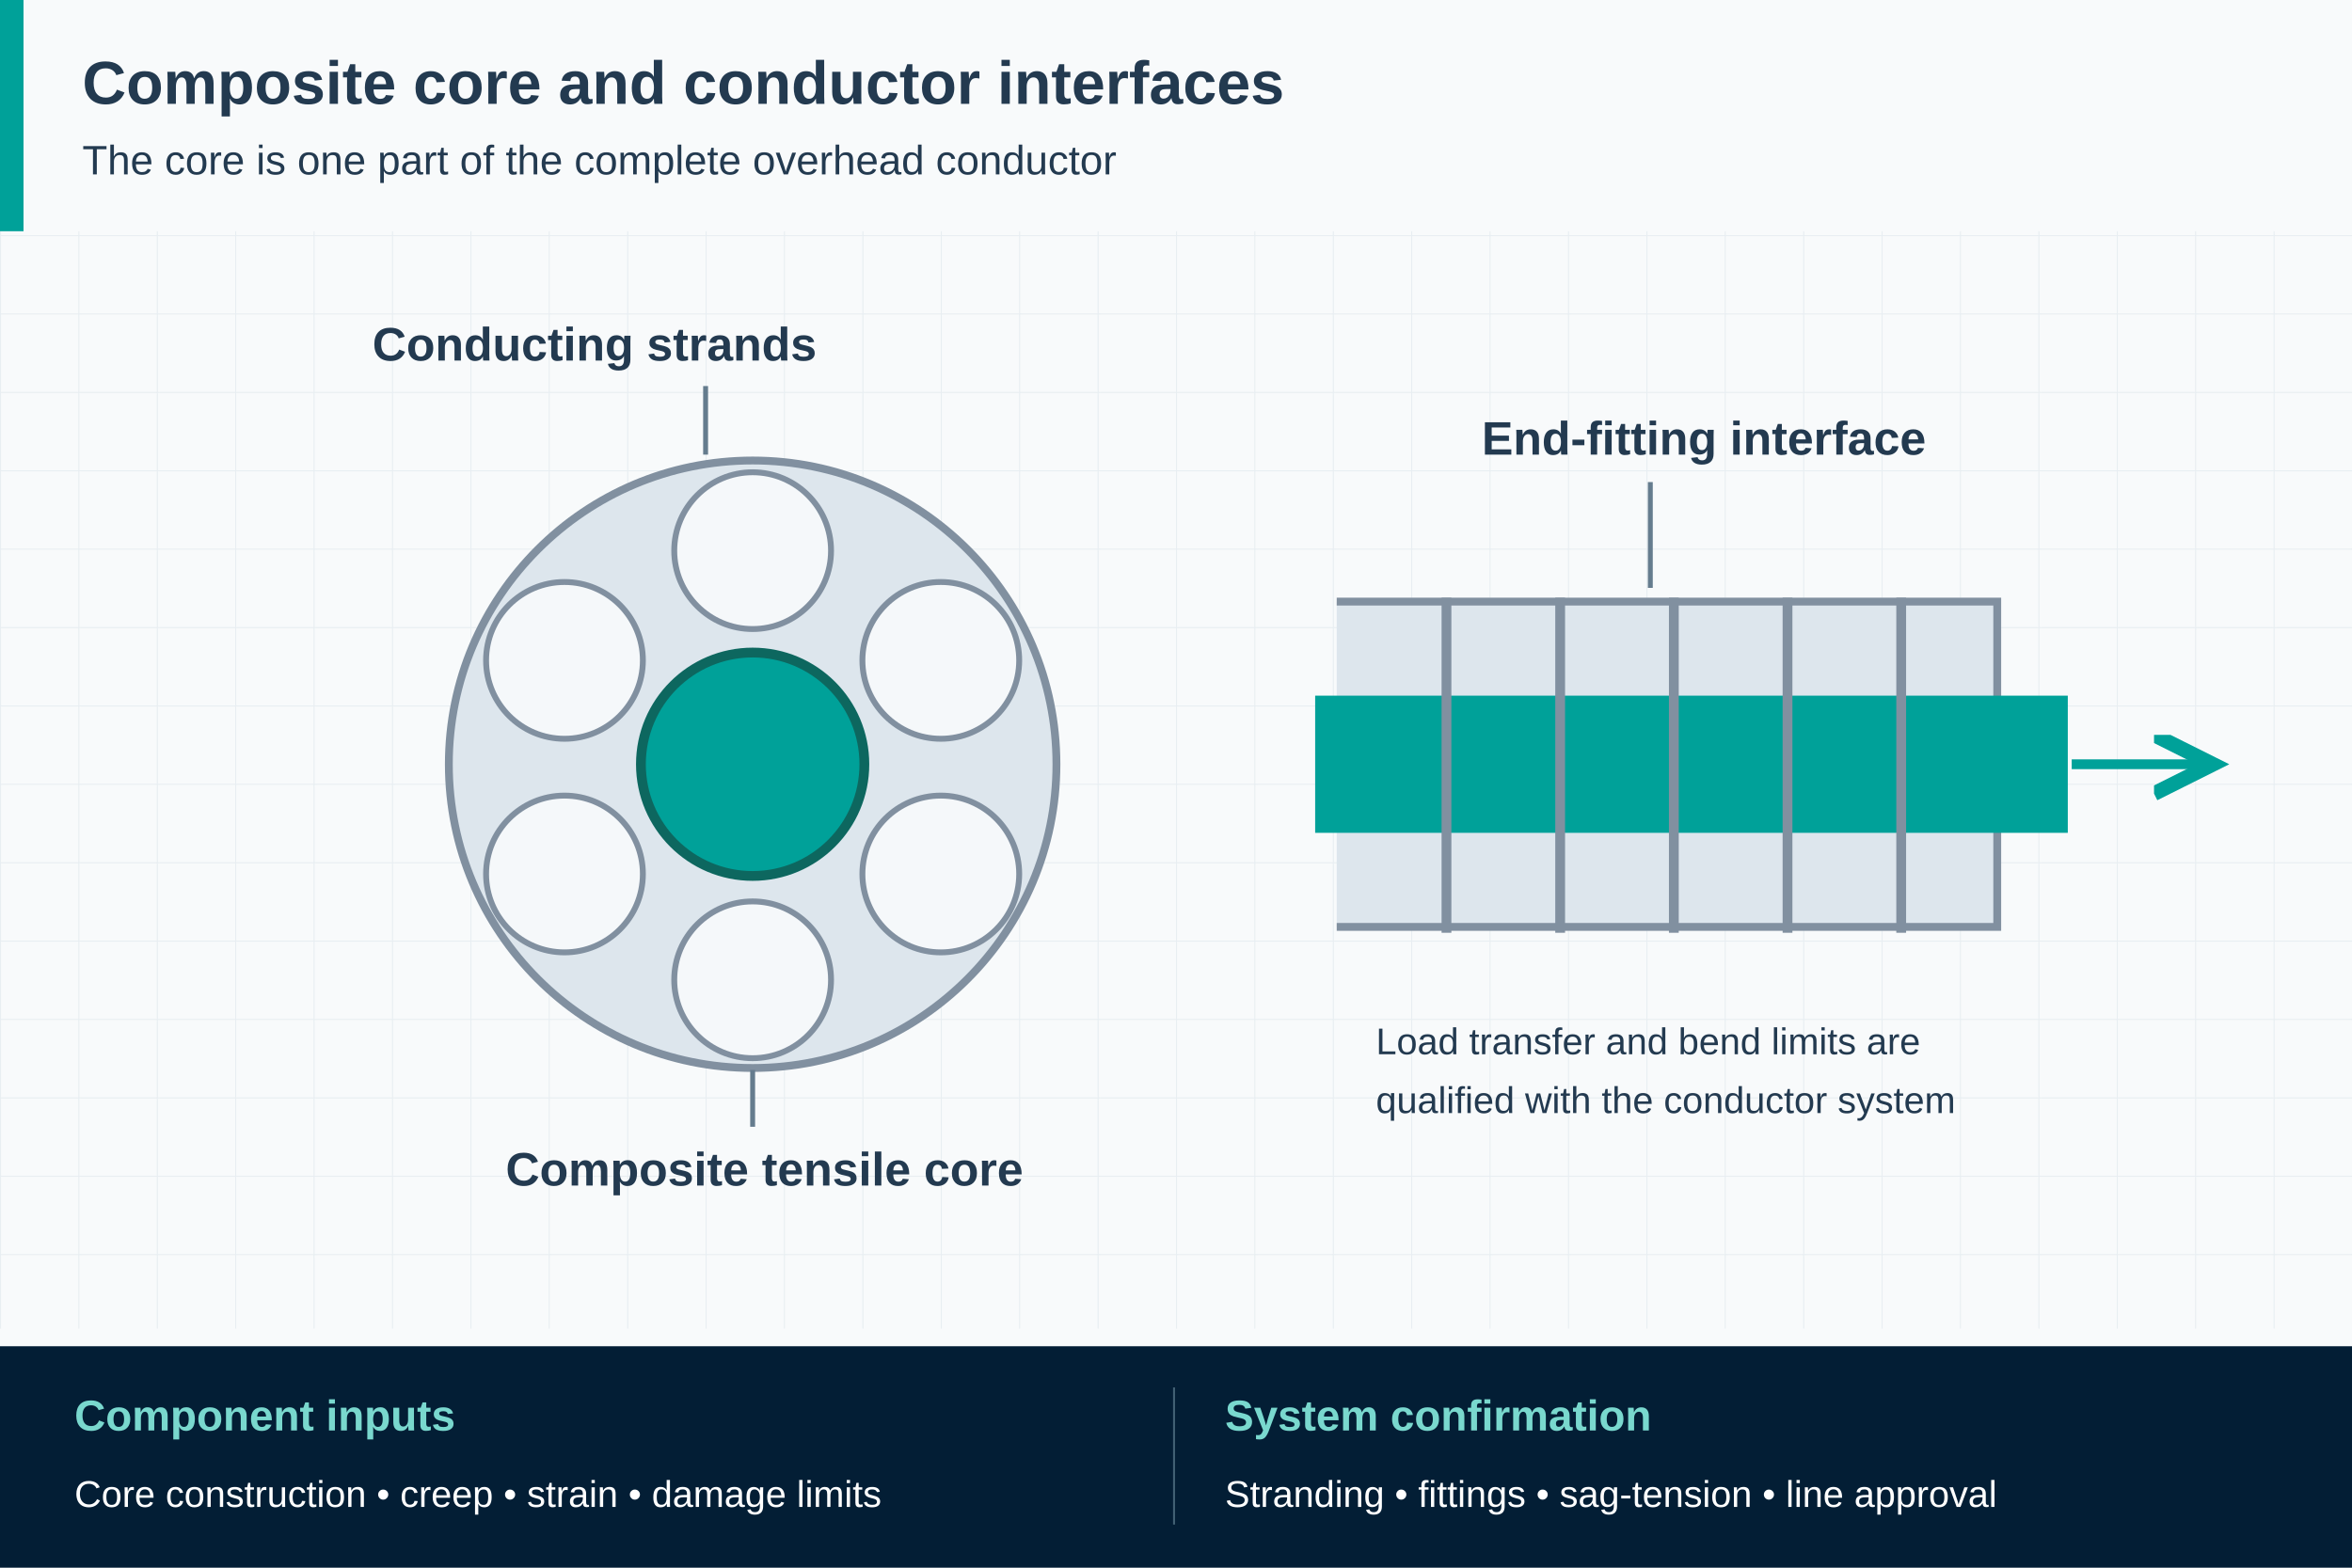
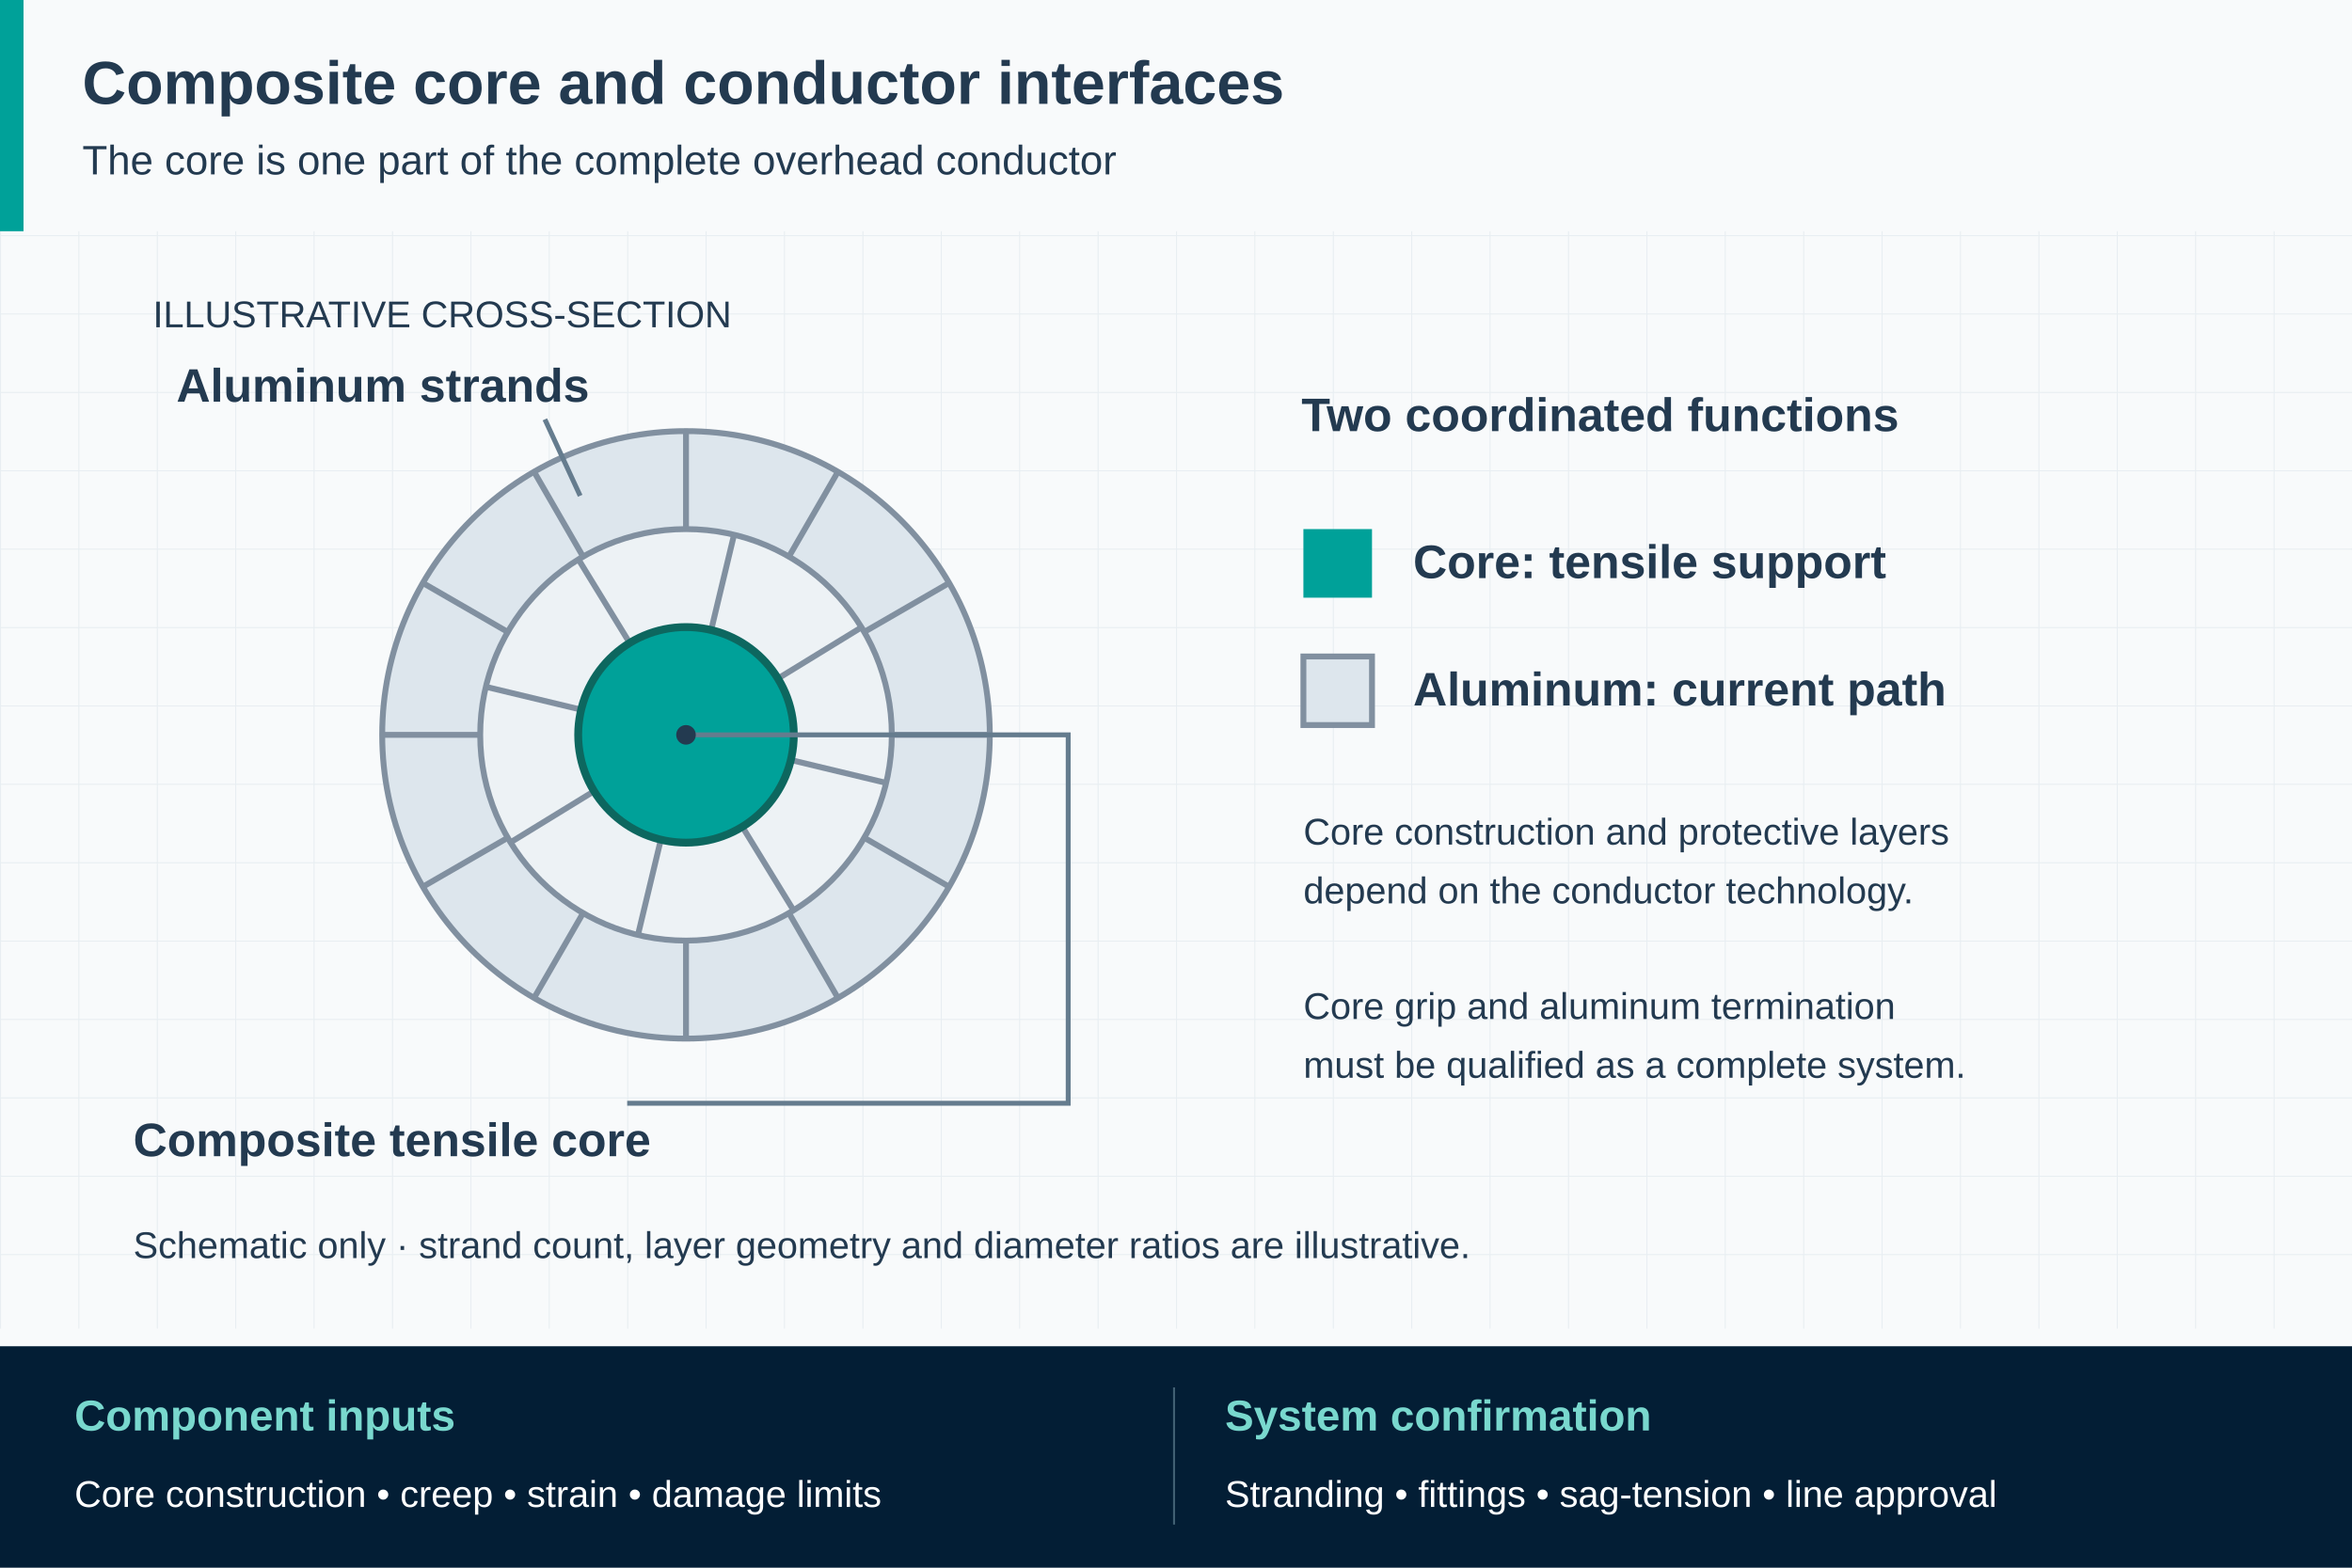
<svg xmlns="http://www.w3.org/2000/svg" viewBox="0 0 1200 800" role="img" aria-labelledby="title desc">
  <defs>
    <pattern id="grid" width="40" height="40" patternUnits="userSpaceOnUse">
      <path d="M40 0H0V40" fill="none" stroke="#e8eef2" />
    </pattern>
    <marker id="arrow" markerWidth="8" markerHeight="8" refX="6" refY="3" orient="auto">
      <path d="M0 0L6 3L0 6" fill="none" stroke="#00a199" stroke-width="1.5" />
    </marker>
  </defs>
  <style>text{font-family:Arial,sans-serif;fill:#233a50}.label{font-size:24px;font-weight:600}.small{font-size:19px}.leader{fill:none;stroke:#657c8e;stroke-width:2.5}.arrow{fill:none;stroke:#00a199;stroke-width:5;marker-end:url(#arrow)}</style>
  <rect width="1200" height="800" fill="#f8fafb" />
  <rect y="118" width="1200" height="560" fill="url(#grid)" />
  <rect width="12" height="118" fill="#00a199" />
  <text x="42" y="53" font-size="31" font-weight="700">Composite core and conductor interfaces</text>
  <text x="42" y="89" font-size="21">The core is one part of the complete overhead conductor</text>
-   <circle cx="384" cy="390" r="155" fill="#dde6ed" stroke="#8190a0" stroke-width="4" />
-   <g fill="#f5f8fa" stroke="#8190a0" stroke-width="3">
-     <circle cx="384" cy="281" r="40" />
-     <circle cx="480" cy="337" r="40" />
-     <circle cx="480" cy="446" r="40" />
-     <circle cx="384" cy="500" r="40" />
-     <circle cx="288" cy="446" r="40" />
-     <circle cx="288" cy="337" r="40" />
-   </g>
-   <circle cx="384" cy="390" r="57" fill="#00a199" stroke="#0d675f" stroke-width="5" />
-   <path d="M682 307h337v166H682" fill="#dde6ed" stroke="#8190a0" stroke-width="4" />
-   <path d="M671 355h384v70H671" fill="#00a199" />
-   <path d="M738 305v171m58 -171v171m58 -171v171m58 -171v171m58 -171v171" stroke="#8190a0" stroke-width="5" />
-   <text x="190" y="184" class="label">Conducting strands</text>
-   <path d="M360 197v35" class="leader" />
-   <text x="258" y="605" class="label">Composite tensile core</text>
-   <path d="M384 546v29" class="leader" />
-   <text x="756" y="232" class="label">End-fitting interface</text>
-   <path d="M842 246v54" class="leader" />
-   <path d="M1057 390h72" class="arrow" />
-   <text x="702" y="538" class="small">Load transfer and bend limits are</text>
-   <text x="702" y="568" class="small">qualified with the conductor system</text>
+   <text x="78" y="167" class="small">ILLUSTRATIVE CROSS-SECTION</text>
+   <circle cx="350" cy="375" r="155" fill="#dde6ed" stroke="#8190a0" stroke-width="3" />
+   <circle cx="350" cy="375" r="105" fill="#edf2f5" stroke="#8190a0" stroke-width="3" />
+   <path d="M455 375L505 375" stroke="#8190a0" stroke-width="3" />
+   <path d="M440.933 427.5L484.234 452.5" stroke="#8190a0" stroke-width="3" />
+   <path d="M402.5 465.933L427.5 509.234" stroke="#8190a0" stroke-width="3" />
+   <path d="M350 480L350 530" stroke="#8190a0" stroke-width="3" />
+   <path d="M297.5 465.933L272.5 509.234" stroke="#8190a0" stroke-width="3" />
+   <path d="M259.067 427.5L215.766 452.5" stroke="#8190a0" stroke-width="3" />
+   <path d="M245 375L195 375" stroke="#8190a0" stroke-width="3" />
+   <path d="M259.067 322.5L215.766 297.5" stroke="#8190a0" stroke-width="3" />
+   <path d="M297.5 284.067L272.5 240.766" stroke="#8190a0" stroke-width="3" />
+   <path d="M350 270L350 220" stroke="#8190a0" stroke-width="3" />
+   <path d="M402.5 284.067L427.5 240.766" stroke="#8190a0" stroke-width="3" />
+   <path d="M440.933 322.5L484.234 297.5" stroke="#8190a0" stroke-width="3" />
+   <path d="M403.48 387.839L452.099 399.512" stroke="#8190a0" stroke-width="3" />
+   <path d="M378.737 421.895L404.862 464.527" stroke="#8190a0" stroke-width="3" />
+   <path d="M337.161 428.48L325.488 477.099" stroke="#8190a0" stroke-width="3" />
+   <path d="M303.105 403.737L260.473 429.862" stroke="#8190a0" stroke-width="3" />
+   <path d="M296.52 362.161L247.901 350.488" stroke="#8190a0" stroke-width="3" />
+   <path d="M321.263 328.105L295.138 285.473" stroke="#8190a0" stroke-width="3" />
+   <path d="M362.839 321.52L374.512 272.901" stroke="#8190a0" stroke-width="3" />
+   <path d="M396.895 346.263L439.527 320.138" stroke="#8190a0" stroke-width="3" />
+   <circle cx="350" cy="375" r="55" fill="#00a199" stroke="#0d675f" stroke-width="4" />
+   <text x="68" y="590" class="label">Composite tensile core</text>
+   <path d="M320 563H545V375H350" class="leader" />
+   <circle cx="350" cy="375" r="5" fill="#233a50" />
+   <text x="90" y="205" class="label">Aluminum strands</text>
+   <path d="M278 214L296 253" class="leader" />
+   <text x="664" y="220" class="label">Two coordinated functions</text>
+   <rect x="665" y="270" width="35" height="35" fill="#00a199" />
+   <text x="721" y="295" class="label">Core: tensile support</text>
+   <rect x="665" y="335" width="35" height="35" fill="#dde6ed" stroke="#8190a0" stroke-width="3" />
+   <text x="721" y="360" class="label">Aluminum: current path</text>
+   <text x="665" y="431" class="small">Core construction and protective layers</text>
+   <text x="665" y="461" class="small">depend on the conductor technology.</text>
+   <text x="665" y="520" class="small">Core grip and aluminum termination</text>
+   <text x="665" y="550" class="small">must be qualified as a complete system.</text>
+   <text x="68" y="642" class="small">Schematic only · strand count, layer geometry and diameter ratios are illustrative.</text>
  <rect y="687" width="1200" height="113" fill="#031e35" />
  <path d="M599 708V778" stroke="#426174" />
  <text x="38" y="730" style="fill:#79d8ce;font-size:22px;font-weight:700">Component inputs</text>
  <text x="38" y="769" style="fill:white;font-size:19px">Core construction • creep • strain • damage limits</text>
  <text x="625" y="730" style="fill:#79d8ce;font-size:22px;font-weight:700">System confirmation</text>
  <text x="625" y="769" style="fill:white;font-size:19px">Stranding • fittings • sag-tension • line approval</text>
</svg>
